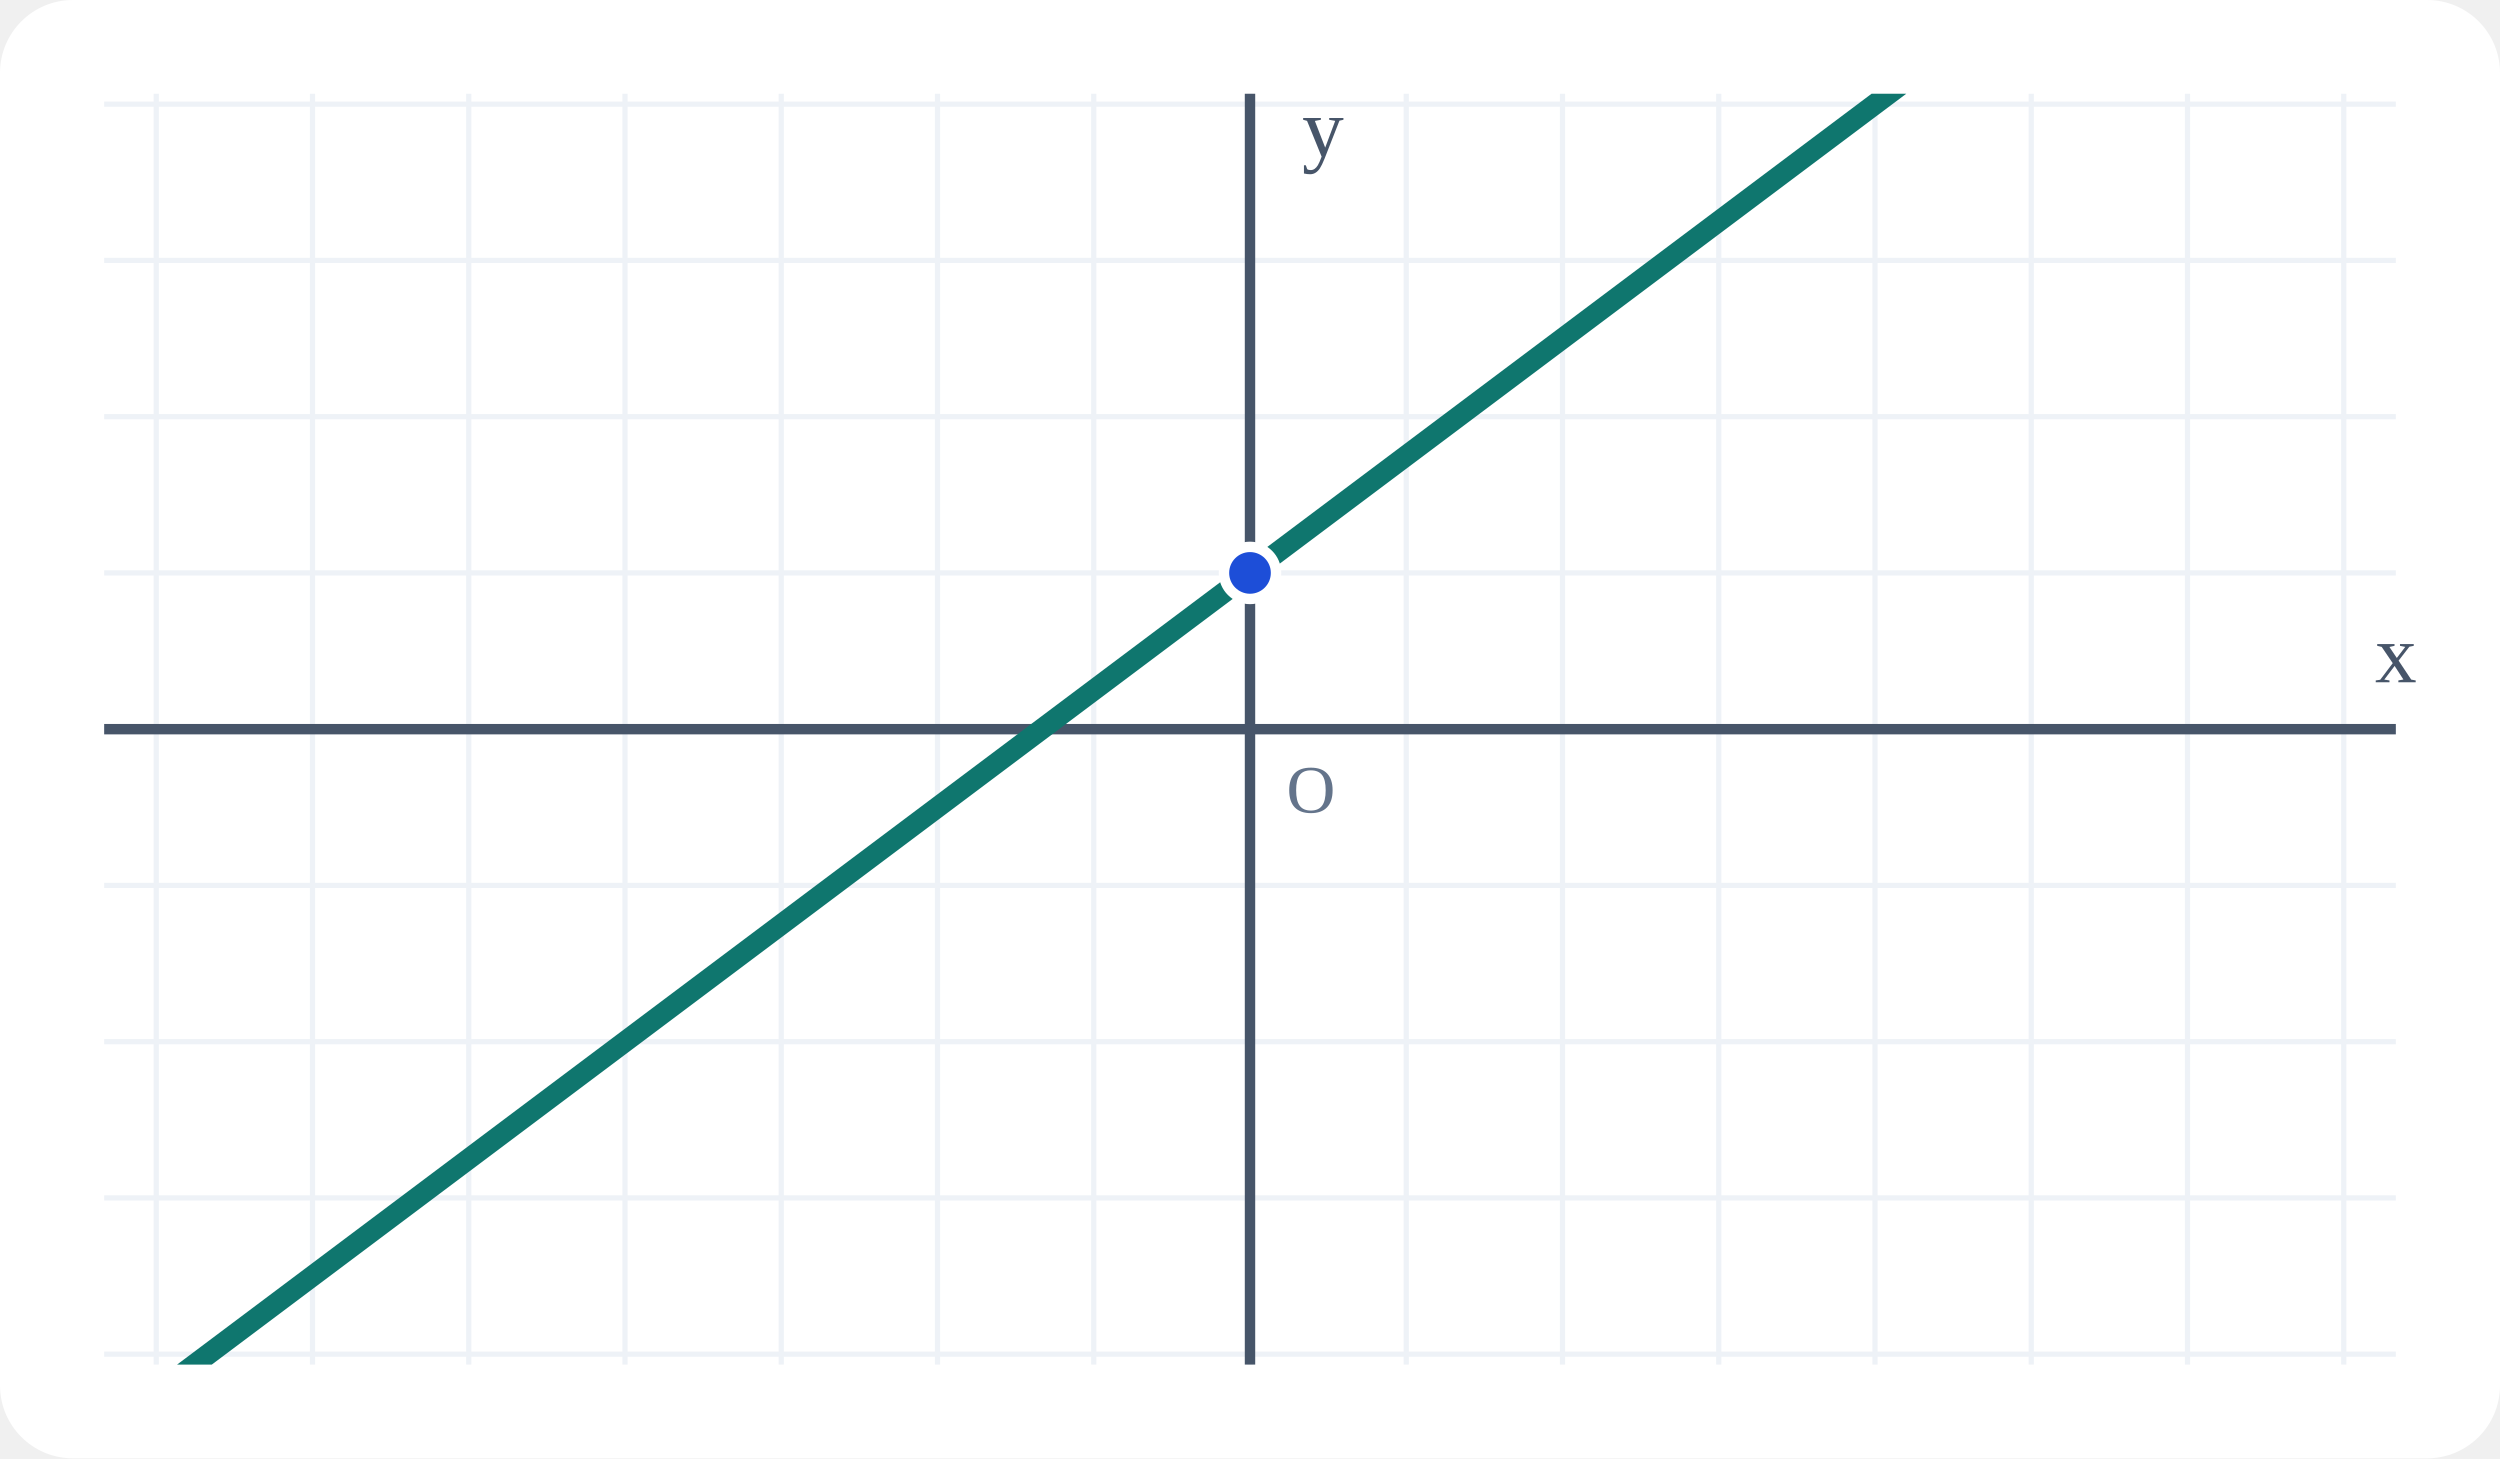
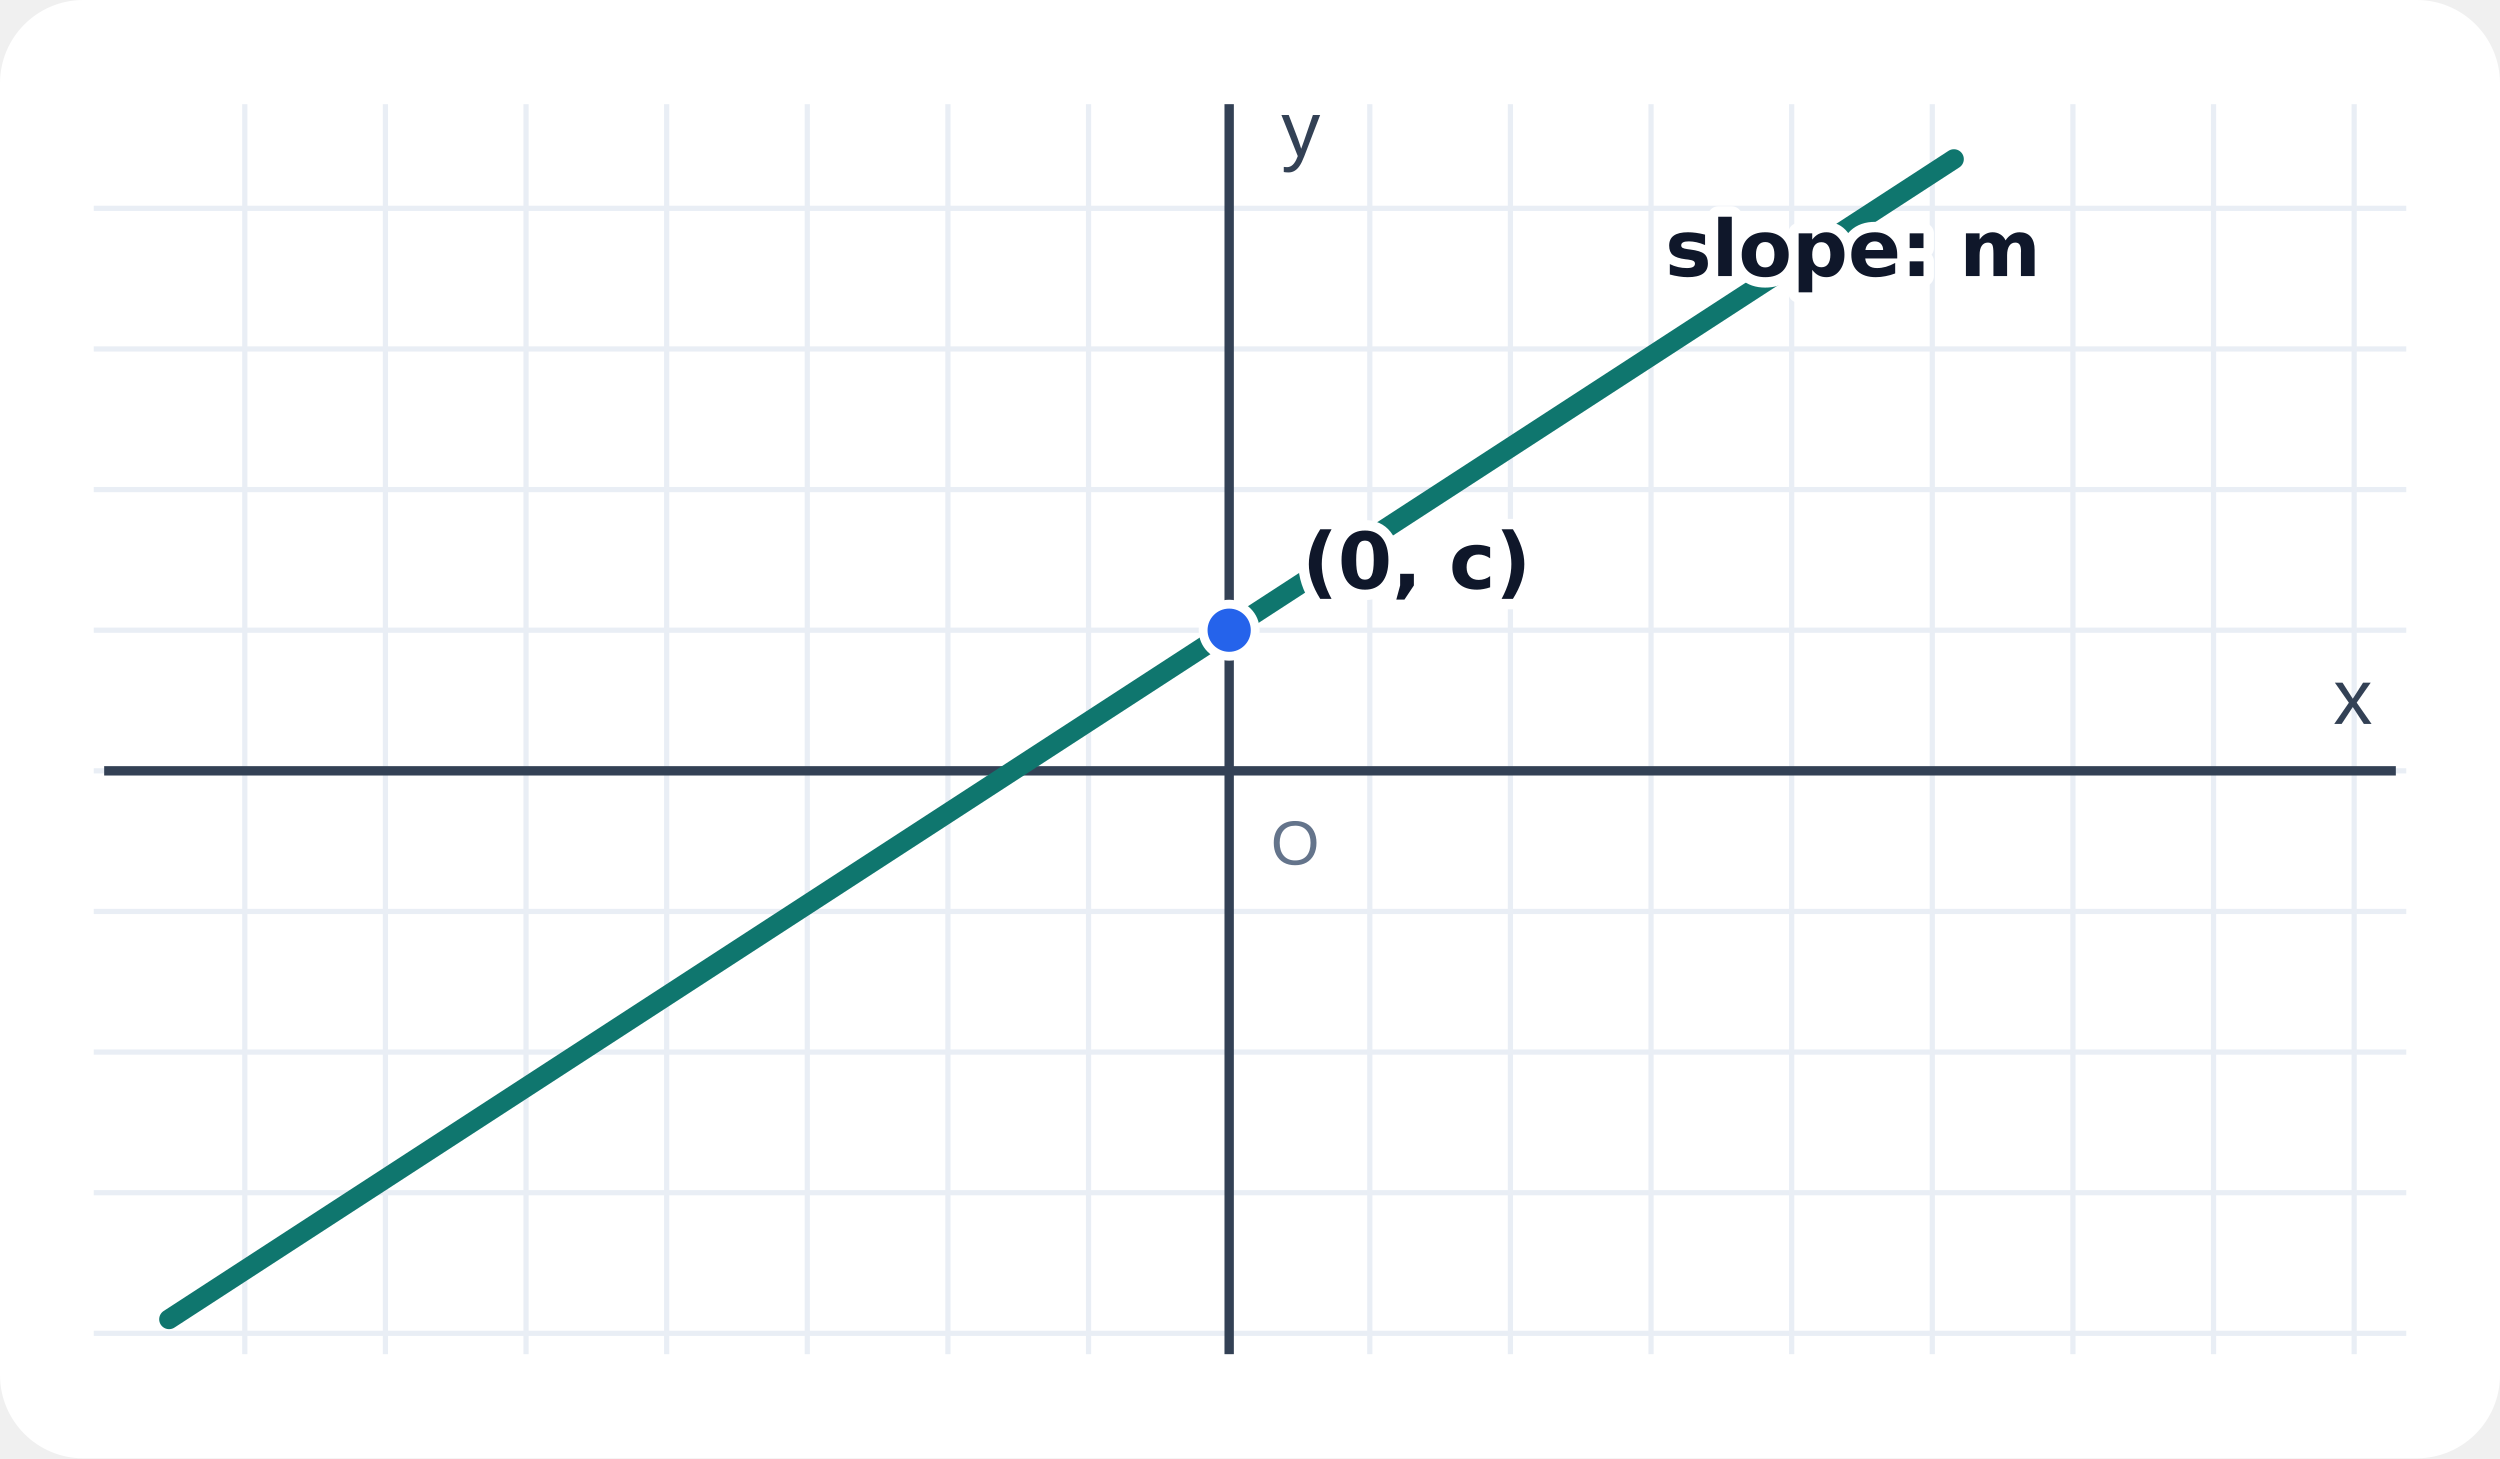
- <svg xmlns="http://www.w3.org/2000/svg" viewBox="0 0 480 280" role="img" aria-label="Coordinate geometry illustration without answer hints">
-   <defs>
-     <clipPath id="clip">
-       <rect x="20" y="18" width="440" height="244" />
-     </clipPath>
-   </defs>
-   <rect width="480" height="280" rx="14" fill="#ffffff" />
-   <line x1="30" y1="18" x2="30" y2="262" stroke="#eef2f7" />
-   <line x1="60" y1="18" x2="60" y2="262" stroke="#eef2f7" />
-   <line x1="90" y1="18" x2="90" y2="262" stroke="#eef2f7" />
-   <line x1="120" y1="18" x2="120" y2="262" stroke="#eef2f7" />
-   <line x1="150" y1="18" x2="150" y2="262" stroke="#eef2f7" />
-   <line x1="180" y1="18" x2="180" y2="262" stroke="#eef2f7" />
-   <line x1="210" y1="18" x2="210" y2="262" stroke="#eef2f7" />
-   <line x1="240" y1="18" x2="240" y2="262" stroke="#eef2f7" />
-   <line x1="270" y1="18" x2="270" y2="262" stroke="#eef2f7" />
-   <line x1="300" y1="18" x2="300" y2="262" stroke="#eef2f7" />
-   <line x1="330" y1="18" x2="330" y2="262" stroke="#eef2f7" />
-   <line x1="360" y1="18" x2="360" y2="262" stroke="#eef2f7" />
-   <line x1="390" y1="18" x2="390" y2="262" stroke="#eef2f7" />
-   <line x1="420" y1="18" x2="420" y2="262" stroke="#eef2f7" />
-   <line x1="450" y1="18" x2="450" y2="262" stroke="#eef2f7" />
-   <line x1="20" y1="260" x2="460" y2="260" stroke="#eef2f7" />
-   <line x1="20" y1="230" x2="460" y2="230" stroke="#eef2f7" />
-   <line x1="20" y1="200" x2="460" y2="200" stroke="#eef2f7" />
-   <line x1="20" y1="170" x2="460" y2="170" stroke="#eef2f7" />
-   <line x1="20" y1="140" x2="460" y2="140" stroke="#eef2f7" />
-   <line x1="20" y1="110" x2="460" y2="110" stroke="#eef2f7" />
-   <line x1="20" y1="80" x2="460" y2="80" stroke="#eef2f7" />
-   <line x1="20" y1="50" x2="460" y2="50" stroke="#eef2f7" />
-   <line x1="20" y1="20" x2="460" y2="20" stroke="#eef2f7" />
-   <path d="M 20 140 H 460 M 240 262 V 18" stroke="#475569" stroke-width="2" fill="none" />
-   <text x="456" y="131" fill="#475569" font-size="16">x</text>
-   <text x="250" y="30" fill="#475569" font-size="16">y</text>
-   <text x="247" y="156" fill="#64748b" font-size="13">O</text>
-   <line x1="0" y1="290.0" x2="480" y2="-70.0" stroke="#0f766e" stroke-width="4" clip-path="url(#clip)" />
-   <circle cx="240" cy="110" r="5" fill="#1d4ed8" stroke="#fff" stroke-width="2" />
+ <svg xmlns="http://www.w3.org/2000/svg" baseProfile="full" height="280px" version="1.1" viewBox="0 0 480 280" width="480px">
+   <defs />
+   <rect fill="white" height="280" rx="16" width="480" x="0" y="0" />
+   <line stroke="#e9eef5" stroke-width="1" x1="47" x2="47" y1="20" y2="260" />
+   <line stroke="#e9eef5" stroke-width="1" x1="74" x2="74" y1="20" y2="260" />
+   <line stroke="#e9eef5" stroke-width="1" x1="101" x2="101" y1="20" y2="260" />
+   <line stroke="#e9eef5" stroke-width="1" x1="128" x2="128" y1="20" y2="260" />
+   <line stroke="#e9eef5" stroke-width="1" x1="155" x2="155" y1="20" y2="260" />
+   <line stroke="#e9eef5" stroke-width="1" x1="182" x2="182" y1="20" y2="260" />
+   <line stroke="#e9eef5" stroke-width="1" x1="209" x2="209" y1="20" y2="260" />
+   <line stroke="#e9eef5" stroke-width="1" x1="236" x2="236" y1="20" y2="260" />
+   <line stroke="#e9eef5" stroke-width="1" x1="263" x2="263" y1="20" y2="260" />
+   <line stroke="#e9eef5" stroke-width="1" x1="290" x2="290" y1="20" y2="260" />
+   <line stroke="#e9eef5" stroke-width="1" x1="317" x2="317" y1="20" y2="260" />
+   <line stroke="#e9eef5" stroke-width="1" x1="344" x2="344" y1="20" y2="260" />
+   <line stroke="#e9eef5" stroke-width="1" x1="371" x2="371" y1="20" y2="260" />
+   <line stroke="#e9eef5" stroke-width="1" x1="398" x2="398" y1="20" y2="260" />
+   <line stroke="#e9eef5" stroke-width="1" x1="425" x2="425" y1="20" y2="260" />
+   <line stroke="#e9eef5" stroke-width="1" x1="452" x2="452" y1="20" y2="260" />
+   <line stroke="#e9eef5" stroke-width="1" x1="18" x2="462" y1="256" y2="256" />
+   <line stroke="#e9eef5" stroke-width="1" x1="18" x2="462" y1="229" y2="229" />
+   <line stroke="#e9eef5" stroke-width="1" x1="18" x2="462" y1="202" y2="202" />
+   <line stroke="#e9eef5" stroke-width="1" x1="18" x2="462" y1="175" y2="175" />
+   <line stroke="#e9eef5" stroke-width="1" x1="18" x2="462" y1="148" y2="148" />
+   <line stroke="#e9eef5" stroke-width="1" x1="18" x2="462" y1="121" y2="121" />
+   <line stroke="#e9eef5" stroke-width="1" x1="18" x2="462" y1="94" y2="94" />
+   <line stroke="#e9eef5" stroke-width="1" x1="18" x2="462" y1="67" y2="67" />
+   <line stroke="#e9eef5" stroke-width="1" x1="18" x2="462" y1="40" y2="40" />
+   <line stroke="#334155" stroke-width="1.8" x1="20" x2="460" y1="148" y2="148" />
+   <line stroke="#334155" stroke-width="1.8" x1="236" x2="236" y1="260" y2="20" />
+   <text fill="#334155" font-family="Arial, sans-serif" font-size="15" x="448" y="139">x</text>
+   <text fill="#334155" font-family="Arial, sans-serif" font-size="15" x="246" y="30">y</text>
+   <text fill="#64748b" font-family="Arial, sans-serif" font-size="12" x="244" y="166">O</text>
+   <line stroke="#0f766e" stroke-linecap="round" stroke-width="3.8" x1="32.462" x2="375.154" y1="253.3" y2="30.55" />
+   <circle cx="236" cy="121.0" fill="#2563eb" r="5" stroke="white" stroke-width="1.7" />
+   <text fill="white" font-family="DejaVu Sans, Arial, sans-serif" font-size="15" font-weight="bold" stroke="white" stroke-linejoin="round" stroke-width="4" text-anchor="start" x="250" y="113.0">(0, c)</text>
+   <text fill="#0f172a" font-family="DejaVu Sans, Arial, sans-serif" font-size="15" font-weight="bold" text-anchor="start" x="250" y="113.0">(0, c)</text>
+   <text fill="white" font-family="DejaVu Sans, Arial, sans-serif" font-size="15" font-weight="bold" stroke="white" stroke-linejoin="round" stroke-width="4" text-anchor="start" x="319.7" y="53.0">slope: m</text>
+   <text fill="#0f172a" font-family="DejaVu Sans, Arial, sans-serif" font-size="15" font-weight="bold" text-anchor="start" x="319.7" y="53.0">slope: m</text>
</svg>
